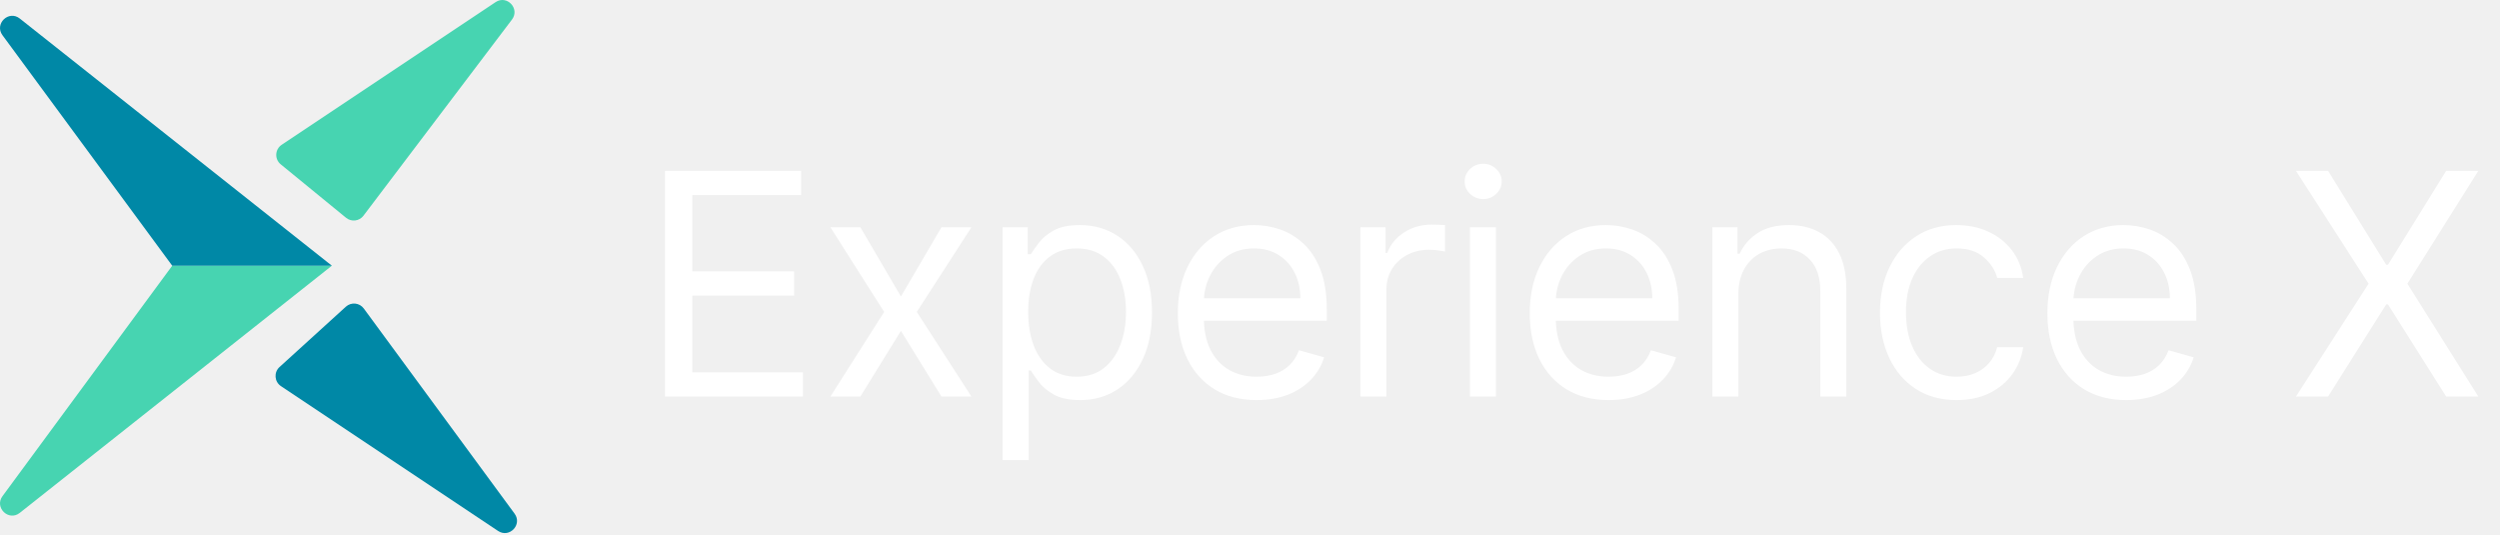
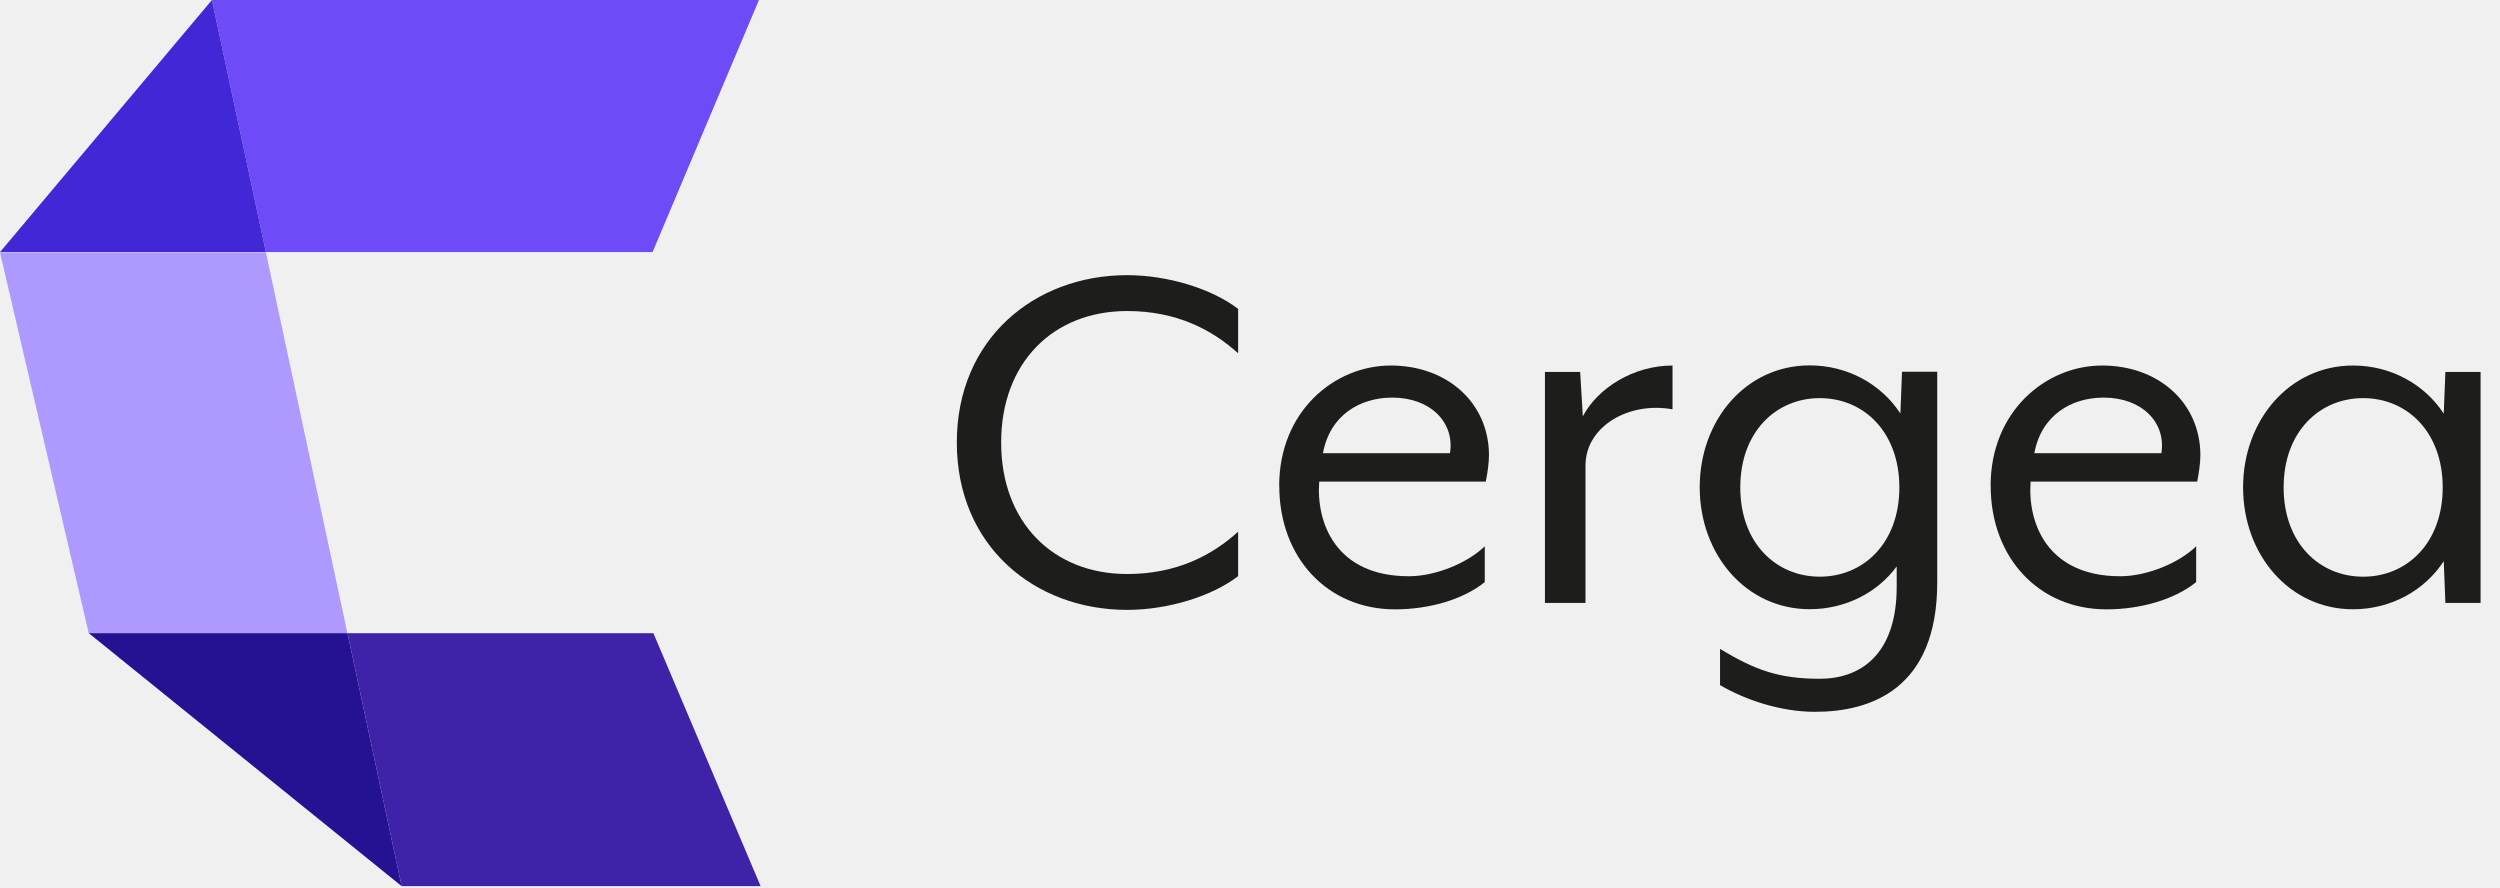
- <svg xmlns="http://www.w3.org/2000/svg" width="145" height="31" viewBox="0 0 145 31" fill="none">
-   <path d="M38.585 23V9.909H46.486V11.315H40.17V15.739H46.077V17.145H40.17V21.594H46.588V23H38.585ZM49.922 13.182L52.274 17.196L54.626 13.182H56.365L53.194 18.091L56.365 23H54.626L52.274 19.19L49.922 23H48.183L51.302 18.091L48.183 13.182H49.922ZM58.175 26.682V13.182H59.633V14.742H59.812C59.922 14.571 60.076 14.354 60.272 14.089C60.472 13.821 60.758 13.582 61.128 13.374C61.503 13.161 62.01 13.054 62.65 13.054C63.476 13.054 64.205 13.261 64.836 13.674C65.466 14.087 65.959 14.673 66.312 15.432C66.666 16.19 66.843 17.085 66.843 18.116C66.843 19.156 66.666 20.058 66.312 20.82C65.959 21.579 65.469 22.167 64.842 22.584C64.216 22.998 63.493 23.204 62.675 23.204C62.044 23.204 61.539 23.1 61.16 22.891C60.781 22.678 60.489 22.438 60.285 22.169C60.08 21.896 59.922 21.671 59.812 21.491H59.684V26.682H58.175ZM59.658 18.091C59.658 18.832 59.767 19.486 59.984 20.053C60.202 20.616 60.519 21.057 60.937 21.376C61.354 21.692 61.865 21.849 62.471 21.849C63.101 21.849 63.628 21.683 64.049 21.351C64.476 21.014 64.795 20.562 65.008 19.996C65.226 19.425 65.334 18.79 65.334 18.091C65.334 17.401 65.228 16.778 65.015 16.224C64.806 15.666 64.488 15.225 64.062 14.901C63.64 14.573 63.11 14.409 62.471 14.409C61.857 14.409 61.341 14.565 60.924 14.876C60.506 15.182 60.191 15.613 59.978 16.167C59.765 16.717 59.658 17.358 59.658 18.091ZM72.918 23.204C71.972 23.204 71.156 22.996 70.47 22.578C69.788 22.156 69.262 21.568 68.891 20.814C68.525 20.055 68.342 19.173 68.342 18.168C68.342 17.162 68.525 16.276 68.891 15.508C69.262 14.737 69.778 14.136 70.438 13.706C71.103 13.271 71.879 13.054 72.765 13.054C73.276 13.054 73.781 13.139 74.28 13.31C74.778 13.48 75.232 13.757 75.641 14.141C76.05 14.52 76.376 15.023 76.619 15.649C76.862 16.276 76.984 17.047 76.984 17.963V18.602H69.416V17.298H75.45C75.45 16.744 75.339 16.25 75.117 15.815C74.9 15.381 74.589 15.038 74.184 14.786C73.784 14.535 73.311 14.409 72.765 14.409C72.164 14.409 71.644 14.558 71.205 14.857C70.771 15.151 70.436 15.534 70.202 16.007C69.967 16.48 69.85 16.987 69.85 17.528V18.398C69.85 19.139 69.978 19.768 70.234 20.283C70.494 20.795 70.854 21.185 71.314 21.453C71.774 21.717 72.309 21.849 72.918 21.849C73.315 21.849 73.673 21.794 73.992 21.683C74.316 21.568 74.595 21.398 74.83 21.172C75.064 20.942 75.245 20.656 75.373 20.315L76.83 20.724C76.677 21.219 76.419 21.653 76.057 22.028C75.695 22.399 75.247 22.689 74.715 22.898C74.182 23.102 73.583 23.204 72.918 23.204ZM78.936 23V13.182H80.394V14.665H80.496C80.675 14.179 80.999 13.785 81.468 13.482C81.936 13.18 82.465 13.028 83.053 13.028C83.164 13.028 83.302 13.03 83.469 13.035C83.635 13.039 83.76 13.046 83.846 13.054V14.588C83.794 14.575 83.677 14.556 83.494 14.53C83.315 14.501 83.125 14.486 82.925 14.486C82.448 14.486 82.022 14.586 81.647 14.786C81.276 14.982 80.982 15.255 80.765 15.604C80.552 15.95 80.445 16.344 80.445 16.787V23H78.936ZM85.292 23V13.182H86.8V23H85.292ZM86.059 11.546C85.765 11.546 85.511 11.445 85.298 11.245C85.089 11.045 84.985 10.804 84.985 10.523C84.985 10.242 85.089 10.001 85.298 9.8C85.511 9.6 85.765 9.5 86.059 9.5C86.353 9.5 86.604 9.6 86.813 9.8C87.026 10.001 87.133 10.242 87.133 10.523C87.133 10.804 87.026 11.045 86.813 11.245C86.604 11.445 86.353 11.546 86.059 11.546ZM93.338 23.204C92.392 23.204 91.576 22.996 90.89 22.578C90.208 22.156 89.681 21.568 89.311 20.814C88.944 20.055 88.761 19.173 88.761 18.168C88.761 17.162 88.944 16.276 89.311 15.508C89.681 14.737 90.197 14.136 90.858 13.706C91.522 13.271 92.298 13.054 93.184 13.054C93.696 13.054 94.201 13.139 94.699 13.31C95.198 13.48 95.652 13.757 96.061 14.141C96.47 14.52 96.796 15.023 97.039 15.649C97.282 16.276 97.403 17.047 97.403 17.963V18.602H89.835V17.298H95.869C95.869 16.744 95.758 16.25 95.537 15.815C95.319 15.381 95.008 15.038 94.603 14.786C94.203 14.535 93.73 14.409 93.184 14.409C92.584 14.409 92.064 14.558 91.625 14.857C91.19 15.151 90.856 15.534 90.621 16.007C90.387 16.48 90.27 16.987 90.27 17.528V18.398C90.27 19.139 90.397 19.768 90.653 20.283C90.913 20.795 91.273 21.185 91.733 21.453C92.194 21.717 92.728 21.849 93.338 21.849C93.734 21.849 94.092 21.794 94.412 21.683C94.736 21.568 95.015 21.398 95.249 21.172C95.483 20.942 95.664 20.656 95.792 20.315L97.25 20.724C97.096 21.219 96.838 21.653 96.476 22.028C96.114 22.399 95.667 22.689 95.134 22.898C94.601 23.102 94.002 23.204 93.338 23.204ZM100.864 17.094V23H99.356V13.182H100.813V14.716H100.941C101.171 14.217 101.521 13.817 101.989 13.514C102.458 13.207 103.063 13.054 103.805 13.054C104.469 13.054 105.051 13.19 105.55 13.463C106.048 13.732 106.436 14.141 106.713 14.69C106.99 15.236 107.129 15.926 107.129 16.761V23H105.62V16.864C105.62 16.092 105.42 15.492 105.019 15.061C104.619 14.626 104.069 14.409 103.37 14.409C102.888 14.409 102.458 14.514 102.079 14.722C101.704 14.931 101.408 15.236 101.19 15.636C100.973 16.037 100.864 16.523 100.864 17.094ZM113.532 23.204C112.611 23.204 111.819 22.987 111.154 22.553C110.489 22.118 109.978 21.519 109.62 20.756C109.262 19.994 109.083 19.122 109.083 18.142C109.083 17.145 109.266 16.265 109.633 15.502C110.003 14.735 110.519 14.136 111.179 13.706C111.844 13.271 112.62 13.054 113.506 13.054C114.197 13.054 114.819 13.182 115.373 13.438C115.927 13.693 116.38 14.051 116.734 14.511C117.088 14.972 117.307 15.508 117.393 16.122H115.884C115.769 15.675 115.513 15.278 115.117 14.933C114.725 14.584 114.197 14.409 113.532 14.409C112.944 14.409 112.428 14.562 111.985 14.869C111.546 15.172 111.203 15.6 110.956 16.154C110.713 16.704 110.591 17.349 110.591 18.091C110.591 18.849 110.711 19.51 110.949 20.072C111.192 20.635 111.533 21.072 111.972 21.383C112.415 21.694 112.935 21.849 113.532 21.849C113.924 21.849 114.28 21.781 114.599 21.645C114.919 21.509 115.189 21.312 115.411 21.057C115.633 20.801 115.79 20.494 115.884 20.136H117.393C117.307 20.716 117.096 21.238 116.76 21.702C116.427 22.163 115.986 22.529 115.437 22.802C114.891 23.07 114.256 23.204 113.532 23.204ZM123.372 23.204C122.426 23.204 121.61 22.996 120.924 22.578C120.242 22.156 119.716 21.568 119.345 20.814C118.979 20.055 118.796 19.173 118.796 18.168C118.796 17.162 118.979 16.276 119.345 15.508C119.716 14.737 120.232 14.136 120.892 13.706C121.557 13.271 122.333 13.054 123.219 13.054C123.73 13.054 124.235 13.139 124.734 13.31C125.232 13.48 125.686 13.757 126.095 14.141C126.504 14.52 126.83 15.023 127.073 15.649C127.316 16.276 127.438 17.047 127.438 17.963V18.602H119.869V17.298H125.904C125.904 16.744 125.793 16.25 125.571 15.815C125.354 15.381 125.043 15.038 124.638 14.786C124.237 14.535 123.764 14.409 123.219 14.409C122.618 14.409 122.098 14.558 121.659 14.857C121.225 15.151 120.89 15.534 120.656 16.007C120.421 16.48 120.304 16.987 120.304 17.528V18.398C120.304 19.139 120.432 19.768 120.688 20.283C120.948 20.795 121.308 21.185 121.768 21.453C122.228 21.717 122.763 21.849 123.372 21.849C123.769 21.849 124.127 21.794 124.446 21.683C124.77 21.568 125.049 21.398 125.284 21.172C125.518 20.942 125.699 20.656 125.827 20.315L127.284 20.724C127.131 21.219 126.873 21.653 126.511 22.028C126.149 22.399 125.701 22.689 125.168 22.898C124.636 23.102 124.037 23.204 123.372 23.204ZM135.082 9.909L138.457 15.355H138.56L141.935 9.909H143.801L139.685 16.454L143.801 23H141.935L138.56 17.656H138.457L135.082 23H133.216L137.435 16.454L133.216 9.909H135.082Z" fill="white" />
-   <path d="M16.287 9.53C15.921 9.23 15.949 8.661 16.343 8.399L28.754 0.125C29.414 -0.316 30.185 0.503 29.706 1.135L21.087 12.513C20.846 12.831 20.389 12.885 20.08 12.632L16.287 9.53Z" fill="#47D4B1" />
-   <path d="M16.301 22.395C15.92 22.141 15.879 21.596 16.218 21.288L20.067 17.789C20.377 17.508 20.861 17.556 21.108 17.893L29.857 29.791C30.324 30.426 29.555 31.231 28.899 30.794L16.301 22.395Z" fill="#0088A6" />
-   <path d="M9.993 15.411H19.256L1.148 29.746C0.504 30.256 -0.343 29.438 0.145 28.776L9.993 15.411Z" fill="#47D4B1" />
-   <path d="M0.145 2.045C-0.343 1.384 0.504 0.566 1.148 1.076L19.256 15.411H9.993L0.145 2.045Z" fill="#0088A6" />
+ <svg xmlns="http://www.w3.org/2000/svg" width="124" height="44" viewBox="0 0 124 44" fill="none">
+   <path d="M32.409 31.406H17.235L19.921 43.953H37.727L32.409 31.406Z" fill="#3E23A9" />
+   <path d="M13.189 12.521H0L4.404 31.424H17.235L13.189 12.521Z" fill="#AE9AFF" />
+   <path d="M4.404 31.406L19.921 43.953L17.235 31.406H4.404Z" fill="#251293" />
+   <path d="M32.367 12.504L37.644 0H10.512L13.188 12.504H32.367Z" fill="#6D4BF6" />
+   <path d="M10.512 0L0 12.504H13.189L10.512 0Z" fill="#4127D6" />
+   <g clip-path="url(#clip0_749_13145)">
+     <path d="M47.458 21.949C47.458 16.804 51.322 13.648 55.904 13.648C57.915 13.648 60.088 14.311 61.411 15.32V17.522C60.114 16.355 58.367 15.427 55.904 15.427C52.249 15.427 49.657 17.972 49.657 21.949C49.657 25.926 52.253 28.471 55.904 28.471C58.367 28.471 60.114 27.543 61.411 26.375V28.578C60.088 29.587 57.919 30.25 55.904 30.25C51.322 30.25 47.458 27.094 47.458 21.949Z" fill="#1D1D1B" />
+     <path d="M63.448 24.096C63.448 20.41 66.177 18.13 68.982 18.13C71.787 18.13 73.853 19.986 73.853 22.586C73.853 22.984 73.773 23.488 73.695 23.886H65.434C65.276 25.901 66.228 28.582 69.883 28.582C71.18 28.582 72.769 27.944 73.644 27.097V28.872C72.559 29.749 70.864 30.224 69.195 30.224C65.835 30.224 63.452 27.654 63.452 24.1L63.448 24.096ZM71.92 22.479C72.159 20.94 70.942 19.721 69.059 19.721C67.445 19.721 65.963 20.598 65.618 22.479H71.92Z" fill="#1D1D1B" />
+     <path d="M76.629 18.447H78.376L78.508 20.649C79.251 19.242 81.023 18.13 82.957 18.13V20.303C80.788 19.905 78.641 21.15 78.641 23.087V29.904H76.629V18.447Z" fill="#1D1D1B" />
+     <path d="M85.314 33.987V32.183C87.06 33.244 88.252 33.667 90.263 33.667C92.274 33.667 94.076 32.474 94.076 29.104V28.095C93.123 29.395 91.535 30.216 89.759 30.216C86.608 30.216 84.306 27.513 84.306 24.169C84.306 20.826 86.608 18.123 89.759 18.123C91.638 18.123 93.307 19.051 94.259 20.509L94.34 18.439H96.087V28.887C96.087 34.19 92.778 35.306 90.024 35.306C88.329 35.306 86.582 34.724 85.31 33.98L85.314 33.987ZM94.208 24.177C94.208 21.419 92.436 19.747 90.263 19.747C88.09 19.747 86.318 21.419 86.318 24.177C86.318 26.935 88.09 28.603 90.263 28.603C92.436 28.603 94.208 26.931 94.208 24.177Z" fill="#1D1D1B" />
+     <path d="M98.734 24.096C98.734 20.41 101.462 18.13 104.267 18.13C107.073 18.13 109.139 19.986 109.139 22.586C109.139 22.984 109.058 23.488 108.981 23.886H100.719C100.561 25.901 101.514 28.582 105.168 28.582C106.466 28.582 108.055 27.944 108.93 27.097V28.872C107.845 29.749 106.15 30.224 104.481 30.224C101.12 30.224 98.738 27.654 98.738 24.1L98.734 24.096ZM107.205 22.479C107.444 20.94 106.227 19.721 104.345 19.721C102.731 19.721 101.249 20.598 100.903 22.479H107.205Z" fill="#1D1D1B" />
+     <path d="M111.257 24.177C111.257 20.837 113.559 18.13 116.71 18.13C118.588 18.13 120.258 19.058 121.21 20.517L121.291 18.447H123.037V29.904H121.291L121.21 27.834C120.258 29.292 118.588 30.22 116.71 30.22C113.559 30.22 111.257 27.517 111.257 24.173V24.177ZM121.158 24.177C121.158 21.419 119.386 19.747 117.213 19.747C115.04 19.747 113.268 21.419 113.268 24.177C113.268 26.935 115.04 28.604 117.213 28.604C119.386 28.604 121.158 26.932 121.158 24.177Z" fill="#1D1D1B" />
+   </g>
+   <defs>
+     <clipPath id="clip0_749_13145">
+       <rect width="75.579" height="21.665" fill="white" transform="translate(47.4583 13.6482)" />
+     </clipPath>
+   </defs>
</svg>
